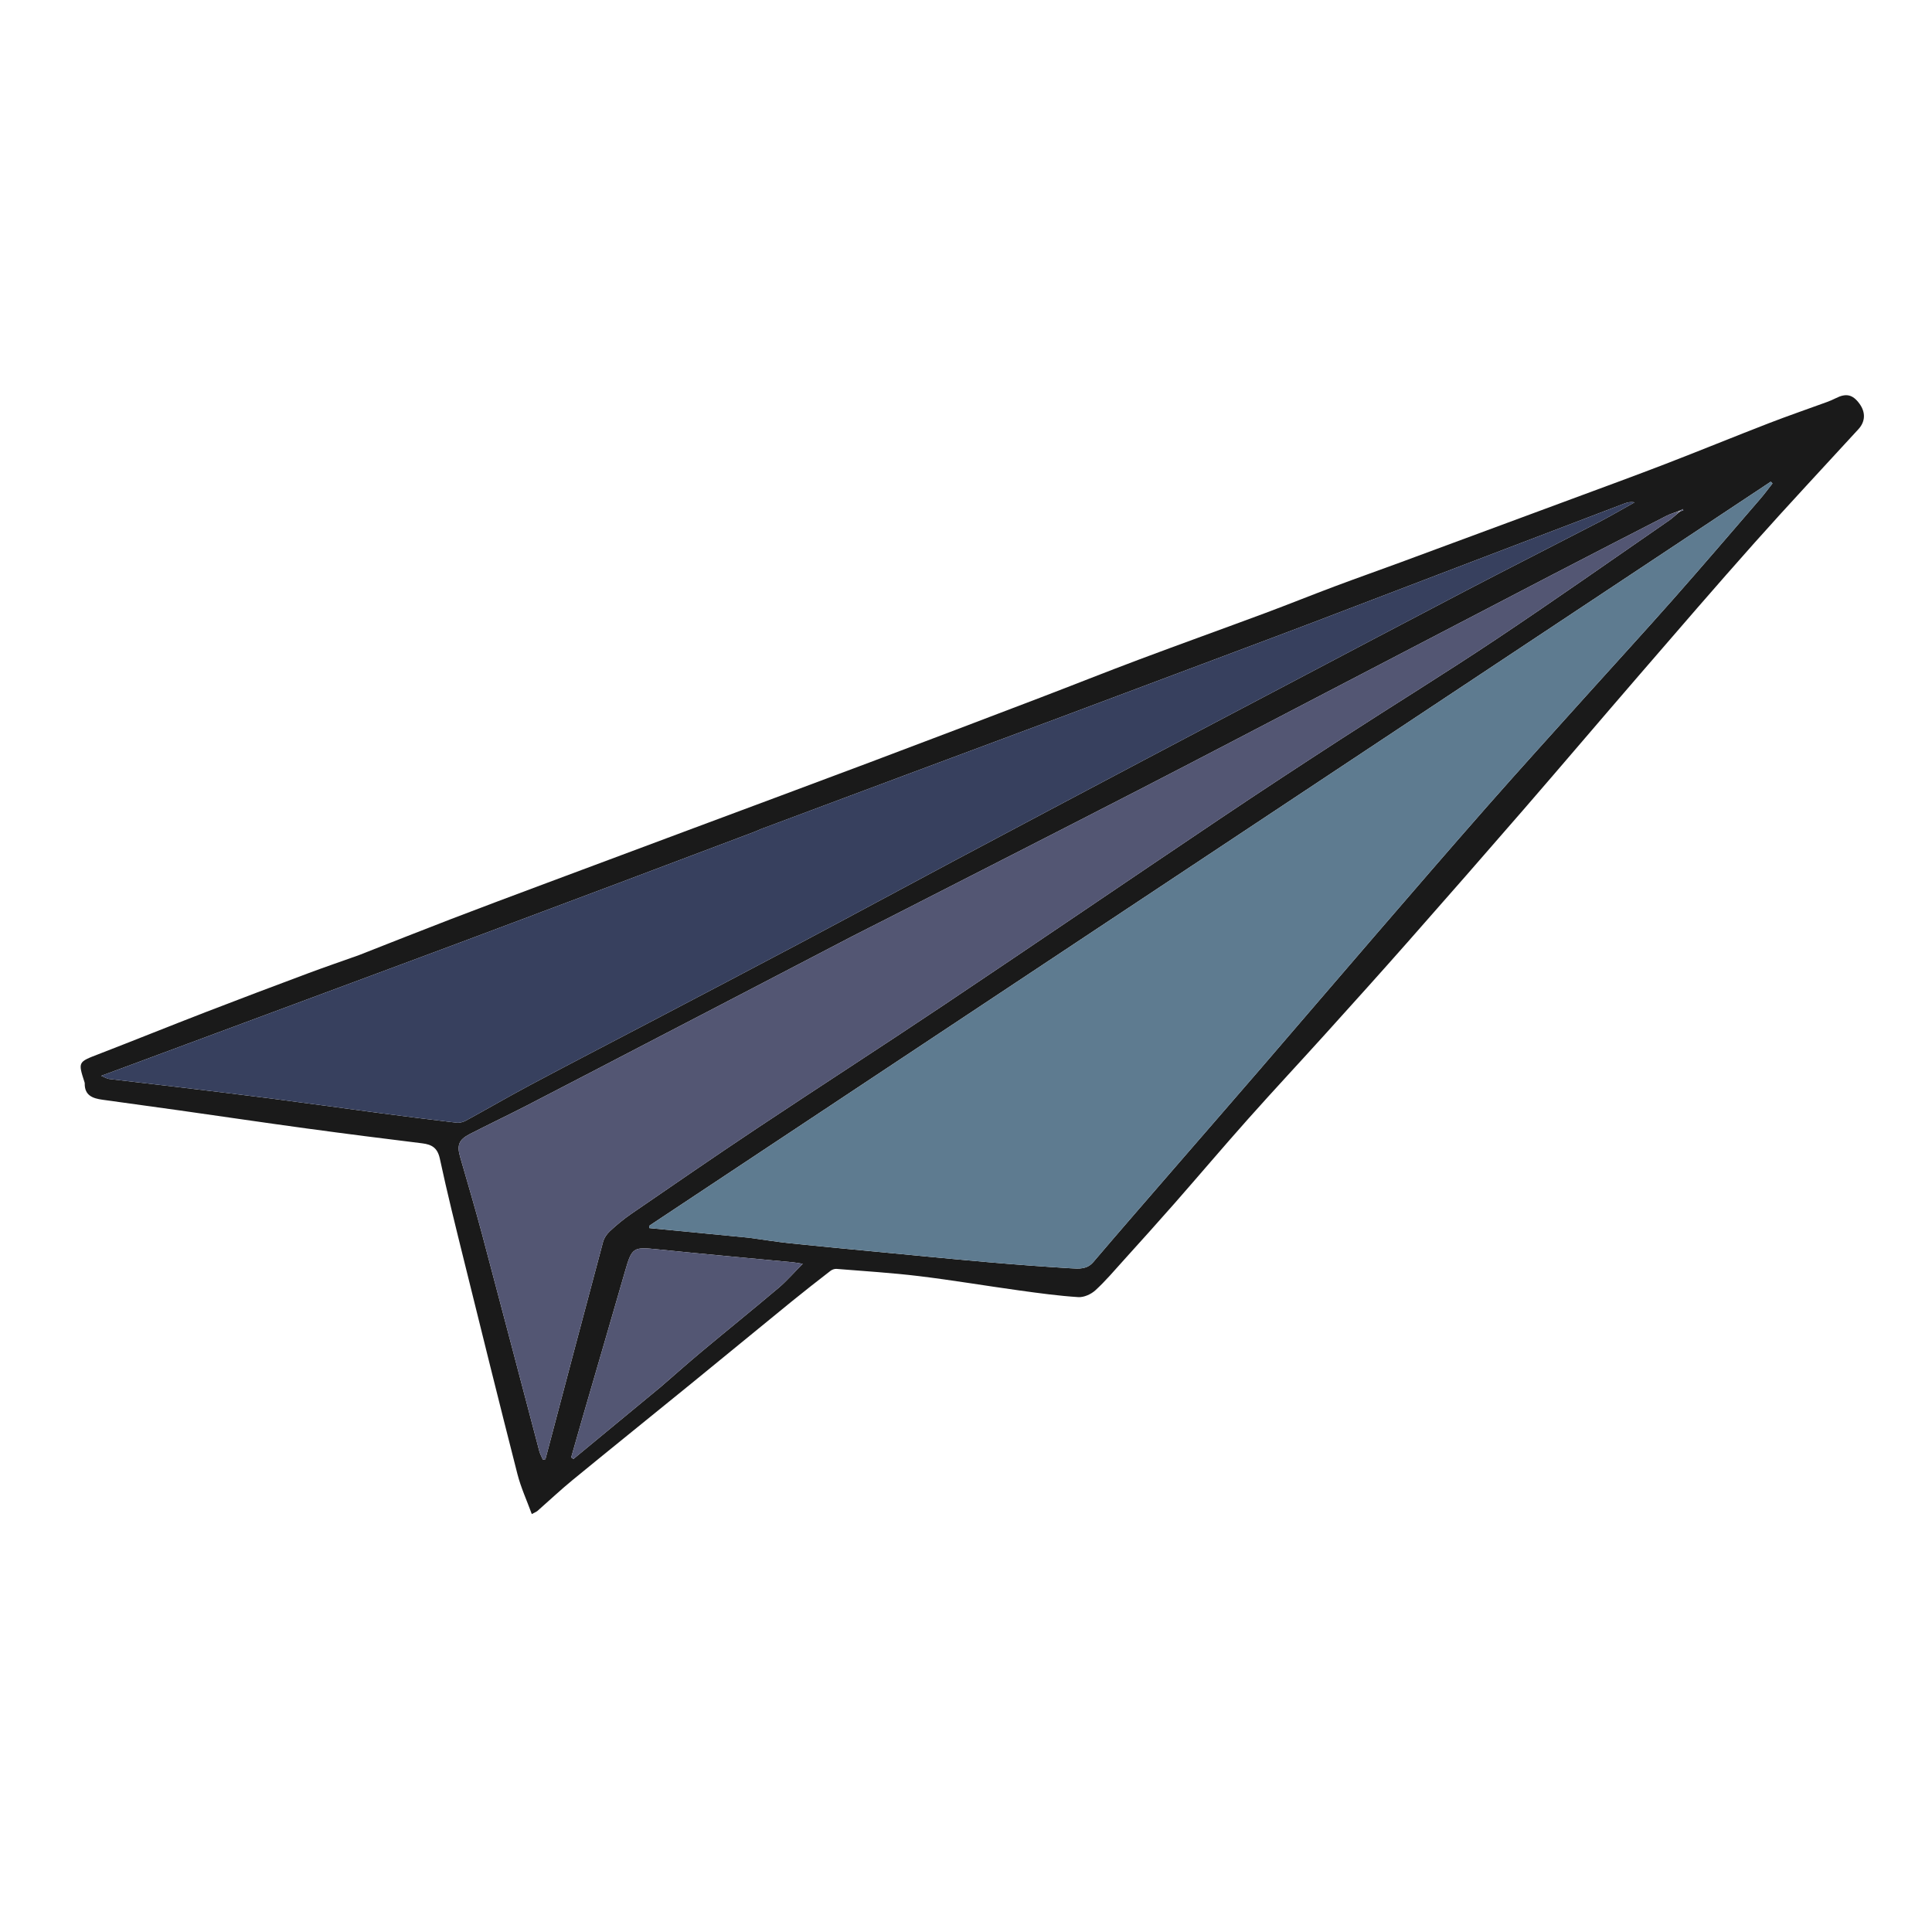
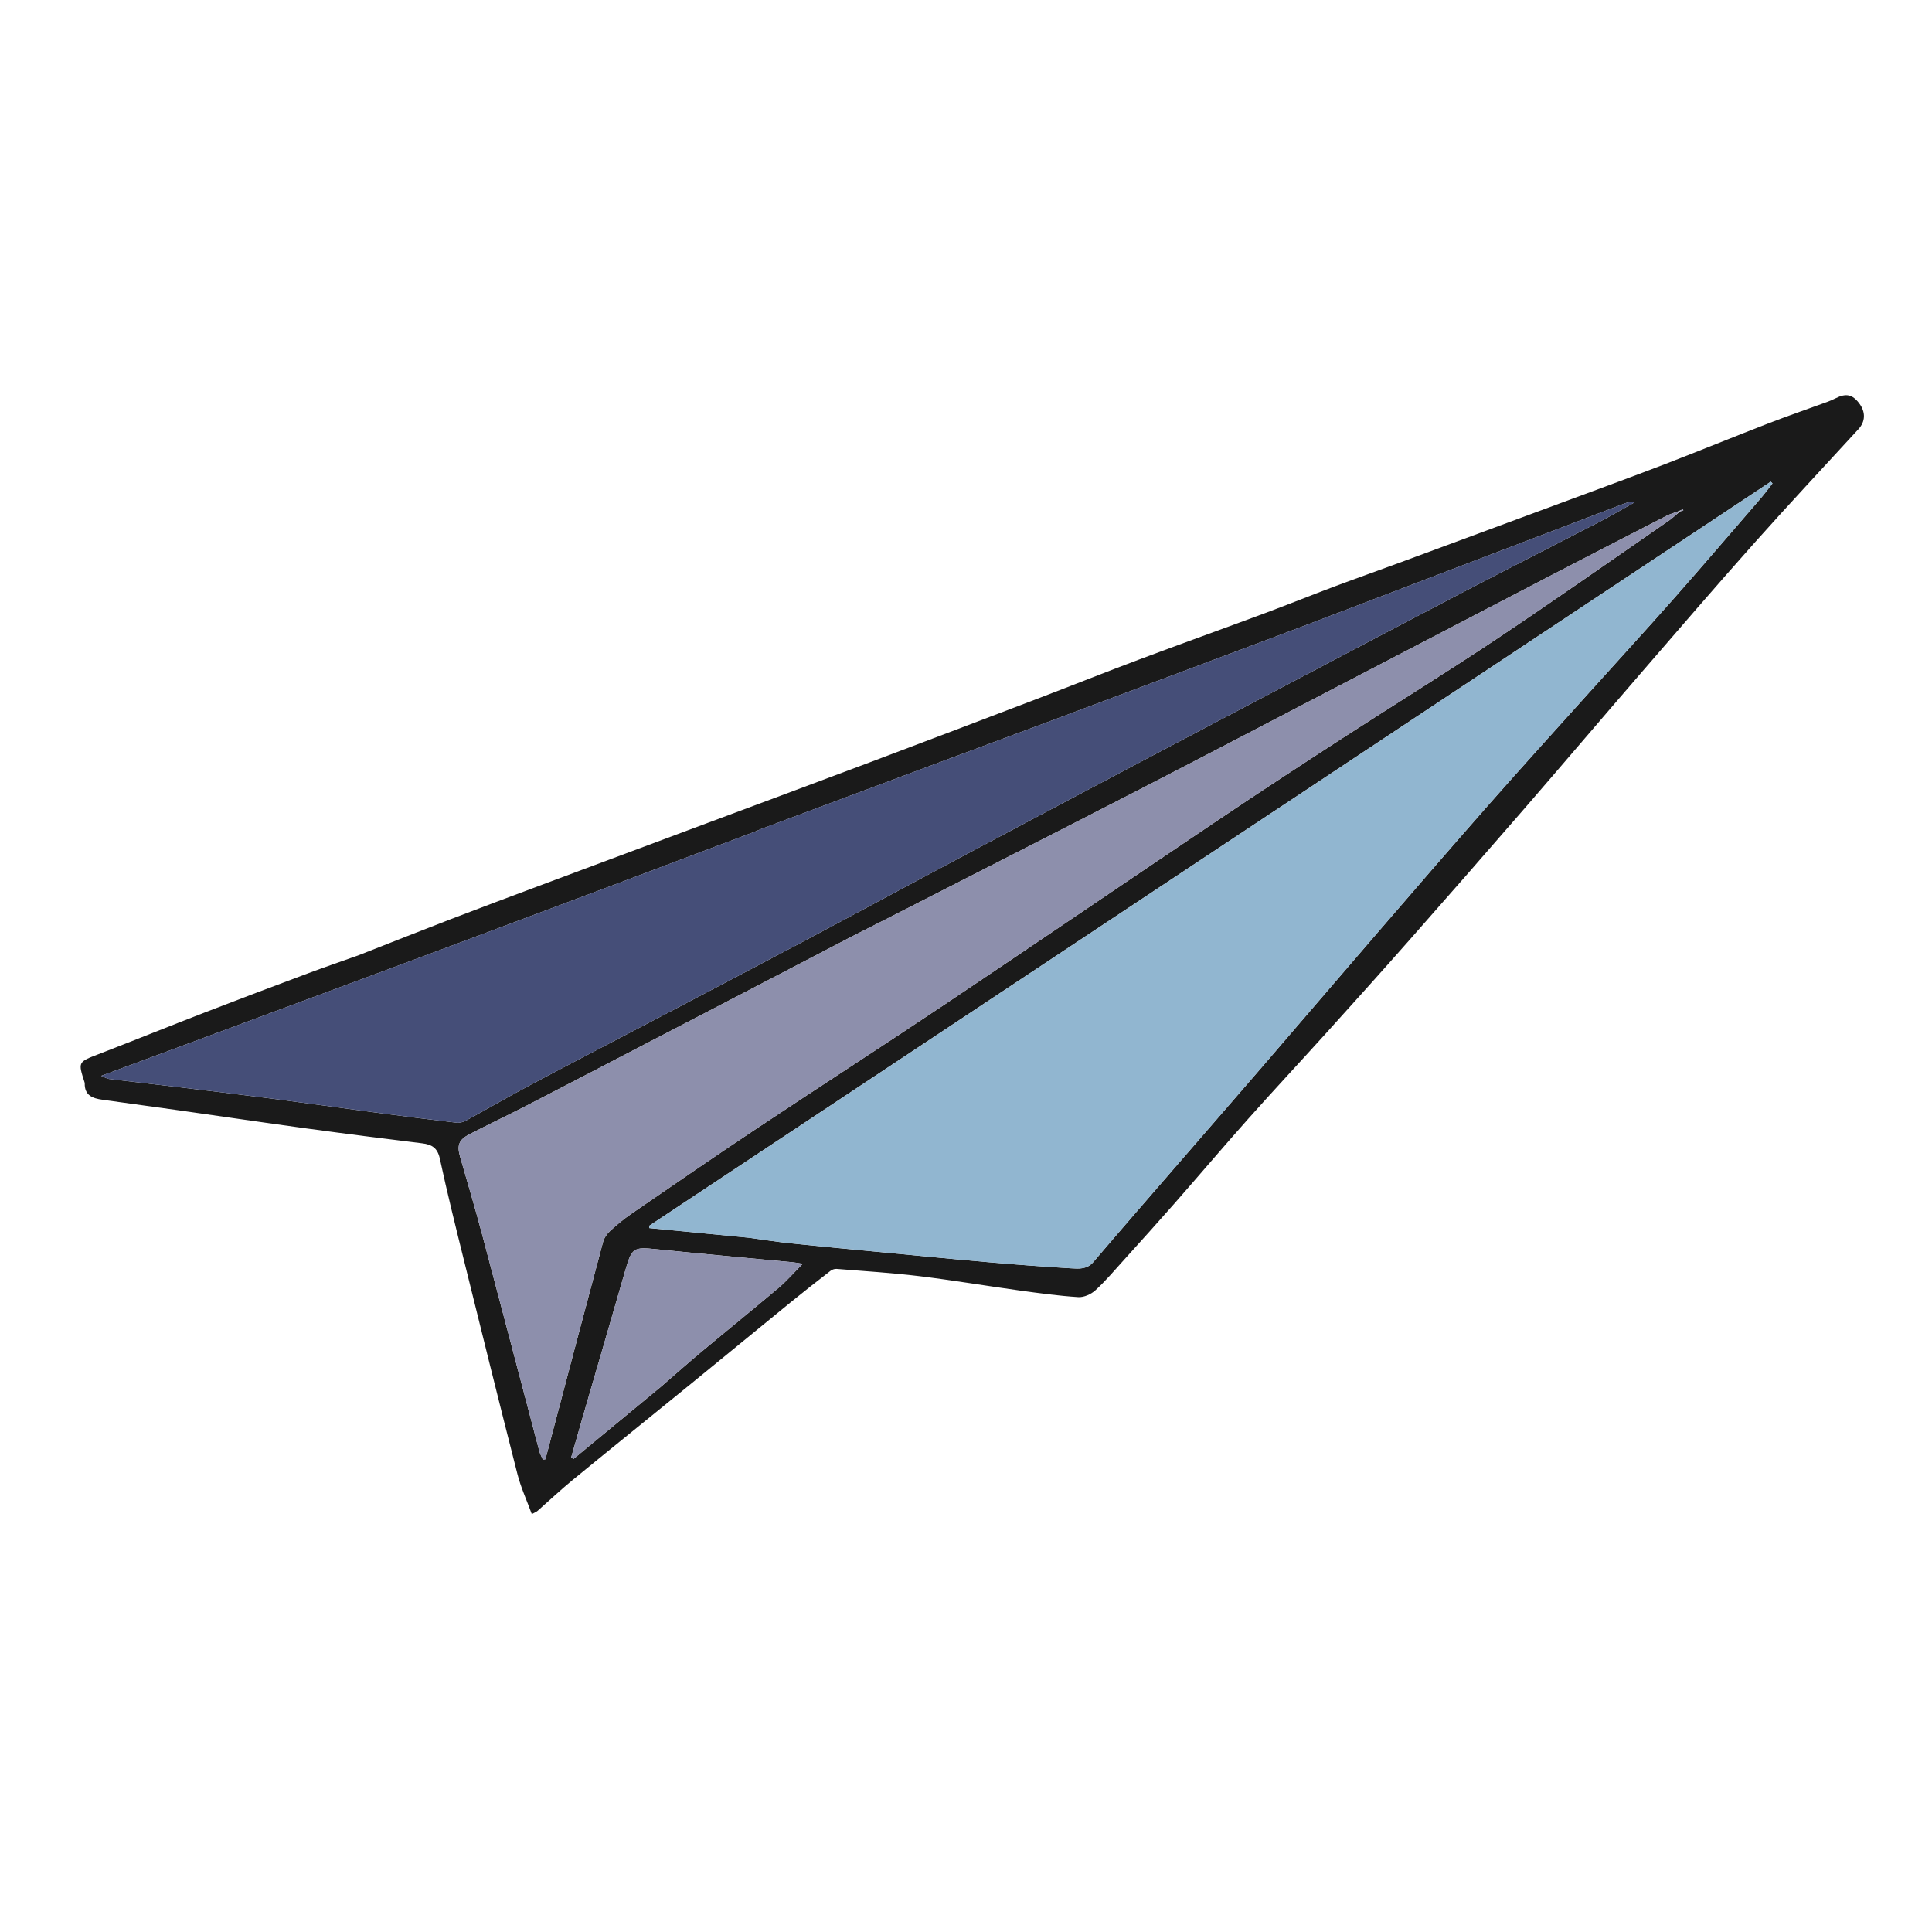
<svg xmlns="http://www.w3.org/2000/svg" version="1.1" id="Layer_1" x="0px" y="0px" width="100%" viewBox="0 0 1024 1024" enable-background="new 0 0 1024 1024" xml:space="preserve">
  <path fill="none" opacity="1" stroke="none" d=" M653,1025   C435.333,1025 218.167,1025 1,1025   C1,683.667 1,342.333 1,1   C342.333,1 683.667,1 1025,1   C1025,342.333 1025,683.667 1025,1025   C901.167,1025 777.333,1025 653,1025  M189.81,506.417   C181.045,509.531 172.235,512.528 163.523,515.785   C145.297,522.6 127.085,529.458 108.935,536.474   C90.019,543.786 71.218,551.393 52.299,558.697   C41.362,562.919 41.303,562.764 44.817,573.665   C44.867,573.822 44.914,573.992 44.91,574.154   C44.755,580.594 49.092,582.164 54.29,582.876   C67.948,584.747 81.606,586.623 95.255,588.553   C117.649,591.721 140.021,595.039 162.43,598.094   C182.843,600.877 203.282,603.468 223.731,605.976   C228.906,606.611 231.898,608.381 233.132,614.138   C236.999,632.171 241.472,650.078 245.902,667.986   C255.254,705.787 264.614,743.587 274.255,781.315   C276.075,788.436 279.213,795.221 281.863,802.488   C283.476,801.601 284.288,801.324 284.885,800.802   C291.11,795.344 297.133,789.643 303.532,784.4   C324.377,767.317 345.38,750.426 366.278,733.407   C384.07,718.916 401.776,704.319 419.571,689.833   C426.361,684.305 433.27,678.921 440.194,673.562   C441.033,672.912 442.34,672.455 443.379,672.539   C457.975,673.72 472.611,674.614 487.14,676.375   C504.926,678.531 522.609,681.53 540.361,683.982   C550.714,685.412 561.094,686.829 571.511,687.5   C574.49,687.693 578.295,685.977 580.579,683.887   C585.96,678.962 590.707,673.335 595.611,667.902   C604.633,657.906 613.662,647.913 622.545,637.794   C635.589,622.934 648.368,607.84 661.518,593.076   C675.121,577.802 689.085,562.851 702.793,547.671   C717.272,531.638 731.739,515.592 746.027,499.389   C766.688,475.958 787.268,452.454 807.728,428.847   C828.309,405.1 848.64,381.137 869.193,357.366   C889.312,334.097 909.372,310.772 929.831,287.804   C947.961,267.451 966.602,247.555 985.019,227.459   C988.733,223.407 988.897,218.458 985.463,213.839   C981.891,209.035 978.416,208.299 972.907,211.1   C971.432,211.85 969.897,212.503 968.342,213.071   C958.037,216.839 947.651,220.396 937.42,224.355   C919.124,231.436 900.969,238.879 882.664,245.934   C866.39,252.207 850.002,258.184 833.648,264.249   C803.229,275.53 772.805,286.797 742.37,298.034   C730.685,302.349 718.931,306.479 707.269,310.855   C694.962,315.473 682.772,320.402 670.453,324.986   C648.17,333.276 625.787,341.299 603.526,349.646   C586.081,356.187 568.781,363.112 551.374,369.755   C521.225,381.26 491.069,392.749 460.867,404.117   C429.733,415.835 398.541,427.401 367.375,439.034   C340.252,449.158 313.124,459.266 286.011,469.415   C270.27,475.306 254.522,481.182 238.835,487.215   C222.695,493.422 206.627,499.812 189.81,506.417  z" />
  <path fill="#1A1A1A" opacity="1" stroke="none" d=" M190.168,506.27   C206.627,499.812 222.695,493.422 238.835,487.215   C254.522,481.182 270.27,475.306 286.011,469.415   C313.124,459.266 340.252,449.158 367.375,439.034   C398.541,427.401 429.733,415.835 460.867,404.117   C491.069,392.749 521.225,381.26 551.374,369.755   C568.781,363.112 586.081,356.187 603.526,349.646   C625.787,341.299 648.17,333.276 670.453,324.986   C682.772,320.402 694.962,315.473 707.269,310.855   C718.931,306.479 730.685,302.349 742.37,298.034   C772.805,286.797 803.229,275.53 833.648,264.249   C850.002,258.184 866.39,252.207 882.664,245.934   C900.969,238.879 919.124,231.436 937.42,224.355   C947.651,220.396 958.037,216.839 968.342,213.071   C969.897,212.503 971.432,211.85 972.907,211.1   C978.416,208.299 981.891,209.035 985.463,213.839   C988.897,218.458 988.733,223.407 985.019,227.459   C966.602,247.555 947.961,267.451 929.831,287.804   C909.372,310.772 889.312,334.097 869.193,357.366   C848.64,381.137 828.309,405.1 807.728,428.847   C787.268,452.454 766.688,475.958 746.027,499.389   C731.739,515.592 717.272,531.638 702.793,547.671   C689.085,562.851 675.121,577.802 661.518,593.076   C648.368,607.84 635.589,622.934 622.545,637.794   C613.662,647.913 604.633,657.906 595.611,667.902   C590.707,673.335 585.96,678.962 580.579,683.887   C578.295,685.977 574.49,687.693 571.511,687.5   C561.094,686.829 550.714,685.412 540.361,683.982   C522.609,681.53 504.926,678.531 487.14,676.375   C472.611,674.614 457.975,673.72 443.379,672.539   C442.34,672.455 441.033,672.912 440.194,673.562   C433.27,678.921 426.361,684.305 419.571,689.833   C401.776,704.319 384.07,718.916 366.278,733.407   C345.38,750.426 324.377,767.317 303.532,784.4   C297.133,789.643 291.11,795.344 284.885,800.802   C284.288,801.324 283.476,801.601 281.863,802.488   C279.213,795.221 276.075,788.436 274.255,781.315   C264.614,743.587 255.254,705.787 245.902,667.986   C241.472,650.078 236.999,632.171 233.132,614.138   C231.898,608.381 228.906,606.611 223.731,605.976   C203.282,603.468 182.843,600.877 162.43,598.094   C140.021,595.039 117.649,591.721 95.255,588.553   C81.606,586.623 67.948,584.747 54.29,582.876   C49.092,582.164 44.755,580.594 44.91,574.154   C44.914,573.992 44.867,573.822 44.817,573.665   C41.303,562.764 41.362,562.919 52.299,558.697   C71.218,551.393 90.019,543.786 108.935,536.474   C127.085,529.458 145.297,522.6 163.523,515.785   C172.235,512.528 181.045,509.531 190.168,506.27  M889.233,271.074   C887.222,271.851 885.119,272.452 883.212,273.431   C862.923,283.849 842.64,294.278 822.403,304.797   C782.358,325.612 742.347,346.493 702.314,367.332   C669.228,384.555 636.192,401.873 603.025,418.939   C558.597,441.801 514.067,464.463 469.576,487.203   C463.645,490.234 457.664,493.167 451.753,496.238   C431.064,506.985 410.399,517.778 389.719,528.542   C373.772,536.842 357.815,545.123 341.863,553.414   C321.032,564.24 300.229,575.122 279.359,585.872   C269.302,591.052 259.071,595.895 249.009,601.066   C243.106,604.1 242.1,607.022 243.893,613.241   C247.815,626.843 251.846,640.417 255.487,654.094   C265.685,692.399 275.7,730.754 285.828,769.078   C286.243,770.648 287.079,772.106 287.719,773.617   C288.169,773.56 288.618,773.502 289.068,773.445   C289.564,771.587 290.064,769.729 290.556,767.869   C300.219,731.326 309.848,694.774 319.629,658.263   C320.196,656.148 321.667,654.004 323.296,652.501   C326.831,649.24 330.564,646.126 334.527,643.406   C356.63,628.233 378.702,613.01 401.017,598.154   C434.148,576.096 467.612,554.538 500.683,532.391   C549.527,499.682 598.099,466.566 646.891,433.778   C668.315,419.381 689.914,405.238 711.578,391.204   C738.692,373.639 766.217,356.695 793.085,338.765   C823.971,318.154 854.341,296.769 884.903,275.672   C886.789,274.371 888.389,272.655 890.559,271.051   C891.108,270.856 891.658,270.662 892.208,270.467   C892.121,270.252 892.035,270.038 891.949,269.823   C891.288,270.199 890.628,270.574 889.233,271.074  M397.306,656.052   C404.369,657.026 411.414,658.184 418.501,658.938   C432.85,660.463 447.22,661.791 461.585,663.159   C482.217,665.125 502.844,667.158 523.49,668.964   C538.197,670.25 552.924,671.345 567.66,672.233   C571.801,672.482 576.122,672.864 579.491,668.909   C593.803,652.11 608.298,635.467 622.745,618.783   C637.844,601.344 653.004,583.957 668.068,566.487   C688.549,542.733 708.921,518.886 729.418,495.146   C749.049,472.409 768.655,449.649 788.503,427.102   C805.727,407.536 823.256,388.238 840.685,368.853   C856.006,351.812 871.512,334.936 886.687,317.766   C902.293,300.107 917.613,282.195 933.019,264.359   C935.278,261.744 937.32,258.943 939.463,256.228   C939.154,255.92 938.845,255.612 938.536,255.305   C740.376,386.774 542.216,518.244 344.056,649.714   C344.1,650.112 344.143,650.51 344.187,650.908   C361.591,652.612 378.995,654.316 397.306,656.052  M403.085,439.506   C402.017,439.969 400.967,440.479 399.879,440.889   C375.791,449.985 351.707,459.091 327.606,468.152   C299.459,478.734 271.309,489.307 243.14,499.827   C216.219,509.881 189.272,519.867 162.334,529.875   C131.654,541.273 100.972,552.663 70.29,564.055   C65.084,565.988 59.872,567.908 53.627,570.217   C55.794,571.091 56.787,571.75 57.845,571.878   C69.535,573.298 81.239,574.597 92.931,576.005   C110.056,578.068 127.186,580.104 144.293,582.315   C163.37,584.781 182.419,587.468 201.49,589.985   C214.968,591.763 228.456,593.475 241.959,595.05   C243.572,595.238 245.502,594.73 246.955,593.938   C258.478,587.654 269.825,581.044 281.41,574.877   C302.547,563.626 323.817,552.626 345.018,541.495   C371.213,527.741 397.437,514.041 423.569,500.169   C451.318,485.438 478.946,470.481 506.677,455.715   C539.835,438.06 573.032,420.479 606.238,402.914   C631.077,389.775 655.953,376.707 680.818,363.617   C712.883,346.738 744.911,329.788 777.036,313.023   C800.335,300.863 823.788,289 847.122,276.908   C853.627,273.537 859.953,269.821 866.361,266.264   C864.192,265.85 862.472,266.312 860.816,266.943   C834.425,276.993 808.04,287.058 781.659,297.135   C753.104,308.041 724.566,318.991 696.001,329.868   C680.321,335.839 664.602,341.709 648.894,347.606   C620.122,358.406 591.353,369.214 562.567,379.977   C535.647,390.043 508.703,400.047 481.775,410.091   C455.781,419.786 429.793,429.496 403.085,439.506  M350.406,734.923   C357.574,728.725 364.655,722.424 371.928,716.352   C385.458,705.055 399.184,693.992 412.645,682.615   C416.967,678.961 420.709,674.622 425.471,669.839   C422.772,669.421 421.508,669.159 420.231,669.037   C396.238,666.75 372.229,664.617 348.254,662.152   C335.585,660.849 334.916,661.177 331.243,673.95   C323.842,699.692 316.305,725.395 308.839,751.119   C306.777,758.222 304.77,765.34 302.737,772.451   C303.134,772.732 303.53,773.013 303.926,773.294   C319.236,760.653 334.546,748.011 350.406,734.923  z" />
-   <path fill="#5e7b90" opacity="1" stroke="none" d=" M396.852,656.036   C378.995,654.316 361.591,652.612 344.187,650.908   C344.143,650.51 344.1,650.112 344.056,649.714   C542.216,518.244 740.376,386.774 938.536,255.305   C938.845,255.612 939.154,255.92 939.463,256.228   C937.32,258.943 935.278,261.744 933.019,264.359   C917.613,282.195 902.293,300.107 886.687,317.766   C871.512,334.936 856.006,351.812 840.685,368.853   C823.256,388.238 805.727,407.536 788.503,427.102   C768.655,449.649 749.049,472.409 729.418,495.146   C708.921,518.886 688.549,542.733 668.068,566.487   C653.004,583.957 637.844,601.344 622.745,618.783   C608.298,635.467 593.803,652.11 579.491,668.909   C576.122,672.864 571.801,672.482 567.66,672.233   C552.924,671.345 538.197,670.25 523.49,668.964   C502.844,667.158 482.217,665.125 461.585,663.159   C447.22,661.791 432.85,660.463 418.501,658.938   C411.414,658.184 404.369,657.026 396.852,656.036  z" />
-   <path fill="#37405e" opacity="1" stroke="none" d=" M403.444,439.353   C429.793,429.496 455.781,419.786 481.775,410.091   C508.703,400.047 535.647,390.043 562.567,379.977   C591.353,369.214 620.122,358.406 648.894,347.606   C664.602,341.709 680.321,335.839 696.001,329.868   C724.566,318.991 753.104,308.041 781.659,297.135   C808.04,287.058 834.425,276.993 860.816,266.943   C862.472,266.312 864.192,265.85 866.361,266.264   C859.953,269.821 853.627,273.537 847.122,276.908   C823.788,289 800.335,300.863 777.036,313.023   C744.911,329.788 712.883,346.738 680.818,363.617   C655.953,376.707 631.077,389.775 606.238,402.914   C573.032,420.479 539.835,438.06 506.677,455.715   C478.946,470.481 451.318,485.438 423.569,500.169   C397.437,514.041 371.213,527.741 345.018,541.495   C323.817,552.626 302.547,563.626 281.41,574.877   C269.825,581.044 258.478,587.654 246.955,593.938   C245.502,594.73 243.572,595.238 241.959,595.05   C228.456,593.475 214.968,591.763 201.49,589.985   C182.419,587.468 163.37,584.781 144.293,582.315   C127.186,580.104 110.056,578.068 92.931,576.005   C81.239,574.597 69.535,573.298 57.845,571.878   C56.787,571.75 55.794,571.091 53.627,570.217   C59.872,567.908 65.084,565.988 70.29,564.055   C100.972,552.663 131.654,541.273 162.334,529.875   C189.272,519.867 216.219,509.881 243.14,499.827   C271.309,489.307 299.459,478.734 327.606,468.152   C351.707,459.091 375.791,449.985 399.879,440.889   C400.967,440.479 402.017,439.969 403.444,439.353  z" />
-   <path fill="#535673" opacity="1" stroke="none" d=" M890.123,271.133   C888.389,272.655 886.789,274.371 884.903,275.672   C854.341,296.769 823.971,318.154 793.085,338.765   C766.217,356.695 738.692,373.639 711.578,391.204   C689.914,405.238 668.315,419.381 646.891,433.778   C598.099,466.566 549.527,499.682 500.683,532.391   C467.612,554.538 434.148,576.096 401.017,598.154   C378.702,613.01 356.63,628.233 334.527,643.406   C330.564,646.126 326.831,649.24 323.296,652.501   C321.667,654.004 320.196,656.148 319.629,658.263   C309.848,694.774 300.219,731.326 290.556,767.869   C290.064,769.729 289.564,771.587 289.068,773.445   C288.618,773.502 288.169,773.56 287.719,773.617   C287.079,772.106 286.243,770.648 285.828,769.078   C275.7,730.754 265.685,692.399 255.487,654.094   C251.846,640.417 247.815,626.843 243.893,613.241   C242.1,607.022 243.106,604.1 249.009,601.066   C259.071,595.895 269.302,591.052 279.359,585.872   C300.229,575.122 321.032,564.24 341.863,553.414   C357.815,545.123 373.772,536.842 389.719,528.542   C410.399,517.778 431.064,506.985 451.753,496.238   C457.664,493.167 463.645,490.234 469.576,487.203   C514.067,464.463 558.597,441.801 603.025,418.939   C636.192,401.873 669.228,384.555 702.314,367.332   C742.347,346.493 782.358,325.612 822.403,304.797   C842.64,294.278 862.923,283.849 883.212,273.431   C885.119,272.452 887.222,271.851 889.639,271.058   C890.045,271.042 890.123,271.133 890.123,271.133  z" />
-   <path fill="#535673" opacity="1" stroke="none" d=" M350.131,735.146   C334.546,748.011 319.236,760.653 303.926,773.294   C303.53,773.013 303.134,772.732 302.737,772.451   C304.77,765.34 306.777,758.222 308.839,751.119   C316.305,725.395 323.842,699.692 331.243,673.95   C334.916,661.177 335.585,660.849 348.254,662.152   C372.229,664.617 396.238,666.75 420.231,669.037   C421.508,669.159 422.772,669.421 425.471,669.839   C420.709,674.622 416.967,678.961 412.645,682.615   C399.184,693.992 385.458,705.055 371.928,716.352   C364.655,722.424 357.574,728.725 350.131,735.146  z" />
-   <path fill="#535673" opacity="1" stroke="none" d=" M890.006,270.996   C890.628,270.574 891.288,270.199 891.949,269.823   C892.035,270.038 892.121,270.252 892.208,270.467   C891.658,270.662 891.108,270.856 890.341,271.092   C890.123,271.133 890.045,271.042 890.006,270.996  z" />
+   <path fill="#91b6d0" opacity="1" stroke="none" d=" M396.852,656.036   C378.995,654.316 361.591,652.612 344.187,650.908   C344.143,650.51 344.1,650.112 344.056,649.714   C542.216,518.244 740.376,386.774 938.536,255.305   C938.845,255.612 939.154,255.92 939.463,256.228   C937.32,258.943 935.278,261.744 933.019,264.359   C917.613,282.195 902.293,300.107 886.687,317.766   C871.512,334.936 856.006,351.812 840.685,368.853   C823.256,388.238 805.727,407.536 788.503,427.102   C768.655,449.649 749.049,472.409 729.418,495.146   C708.921,518.886 688.549,542.733 668.068,566.487   C653.004,583.957 637.844,601.344 622.745,618.783   C608.298,635.467 593.803,652.11 579.491,668.909   C576.122,672.864 571.801,672.482 567.66,672.233   C552.924,671.345 538.197,670.25 523.49,668.964   C502.844,667.158 482.217,665.125 461.585,663.159   C447.22,661.791 432.85,660.463 418.501,658.938   C411.414,658.184 404.369,657.026 396.852,656.036  z" />
+   <path fill="#454e78" opacity="1" stroke="none" d=" M403.444,439.353   C429.793,429.496 455.781,419.786 481.775,410.091   C508.703,400.047 535.647,390.043 562.567,379.977   C591.353,369.214 620.122,358.406 648.894,347.606   C664.602,341.709 680.321,335.839 696.001,329.868   C724.566,318.991 753.104,308.041 781.659,297.135   C808.04,287.058 834.425,276.993 860.816,266.943   C862.472,266.312 864.192,265.85 866.361,266.264   C859.953,269.821 853.627,273.537 847.122,276.908   C823.788,289 800.335,300.863 777.036,313.023   C744.911,329.788 712.883,346.738 680.818,363.617   C655.953,376.707 631.077,389.775 606.238,402.914   C573.032,420.479 539.835,438.06 506.677,455.715   C478.946,470.481 451.318,485.438 423.569,500.169   C397.437,514.041 371.213,527.741 345.018,541.495   C323.817,552.626 302.547,563.626 281.41,574.877   C269.825,581.044 258.478,587.654 246.955,593.938   C245.502,594.73 243.572,595.238 241.959,595.05   C228.456,593.475 214.968,591.763 201.49,589.985   C182.419,587.468 163.37,584.781 144.293,582.315   C127.186,580.104 110.056,578.068 92.931,576.005   C81.239,574.597 69.535,573.298 57.845,571.878   C56.787,571.75 55.794,571.091 53.627,570.217   C59.872,567.908 65.084,565.988 70.29,564.055   C100.972,552.663 131.654,541.273 162.334,529.875   C189.272,519.867 216.219,509.881 243.14,499.827   C271.309,489.307 299.459,478.734 327.606,468.152   C351.707,459.091 375.791,449.985 399.879,440.889   C400.967,440.479 402.017,439.969 403.444,439.353  z" />
+   <path fill="#8d8fac" opacity="1" stroke="none" d=" M890.123,271.133   C888.389,272.655 886.789,274.371 884.903,275.672   C854.341,296.769 823.971,318.154 793.085,338.765   C766.217,356.695 738.692,373.639 711.578,391.204   C689.914,405.238 668.315,419.381 646.891,433.778   C598.099,466.566 549.527,499.682 500.683,532.391   C467.612,554.538 434.148,576.096 401.017,598.154   C378.702,613.01 356.63,628.233 334.527,643.406   C330.564,646.126 326.831,649.24 323.296,652.501   C321.667,654.004 320.196,656.148 319.629,658.263   C309.848,694.774 300.219,731.326 290.556,767.869   C290.064,769.729 289.564,771.587 289.068,773.445   C288.618,773.502 288.169,773.56 287.719,773.617   C287.079,772.106 286.243,770.648 285.828,769.078   C275.7,730.754 265.685,692.399 255.487,654.094   C251.846,640.417 247.815,626.843 243.893,613.241   C242.1,607.022 243.106,604.1 249.009,601.066   C259.071,595.895 269.302,591.052 279.359,585.872   C300.229,575.122 321.032,564.24 341.863,553.414   C357.815,545.123 373.772,536.842 389.719,528.542   C410.399,517.778 431.064,506.985 451.753,496.238   C457.664,493.167 463.645,490.234 469.576,487.203   C514.067,464.463 558.597,441.801 603.025,418.939   C636.192,401.873 669.228,384.555 702.314,367.332   C742.347,346.493 782.358,325.612 822.403,304.797   C842.64,294.278 862.923,283.849 883.212,273.431   C885.119,272.452 887.222,271.851 889.639,271.058   C890.045,271.042 890.123,271.133 890.123,271.133  z" />
+   <path fill="#8d8fac" opacity="1" stroke="none" d=" M350.131,735.146   C334.546,748.011 319.236,760.653 303.926,773.294   C303.53,773.013 303.134,772.732 302.737,772.451   C304.77,765.34 306.777,758.222 308.839,751.119   C316.305,725.395 323.842,699.692 331.243,673.95   C334.916,661.177 335.585,660.849 348.254,662.152   C372.229,664.617 396.238,666.75 420.231,669.037   C421.508,669.159 422.772,669.421 425.471,669.839   C420.709,674.622 416.967,678.961 412.645,682.615   C399.184,693.992 385.458,705.055 371.928,716.352   C364.655,722.424 357.574,728.725 350.131,735.146  z" />
+   <path fill="#8d8fac" opacity="1" stroke="none" d=" M890.006,270.996   C890.628,270.574 891.288,270.199 891.949,269.823   C892.035,270.038 892.121,270.252 892.208,270.467   C891.658,270.662 891.108,270.856 890.341,271.092   C890.123,271.133 890.045,271.042 890.006,270.996  z" />
</svg>
